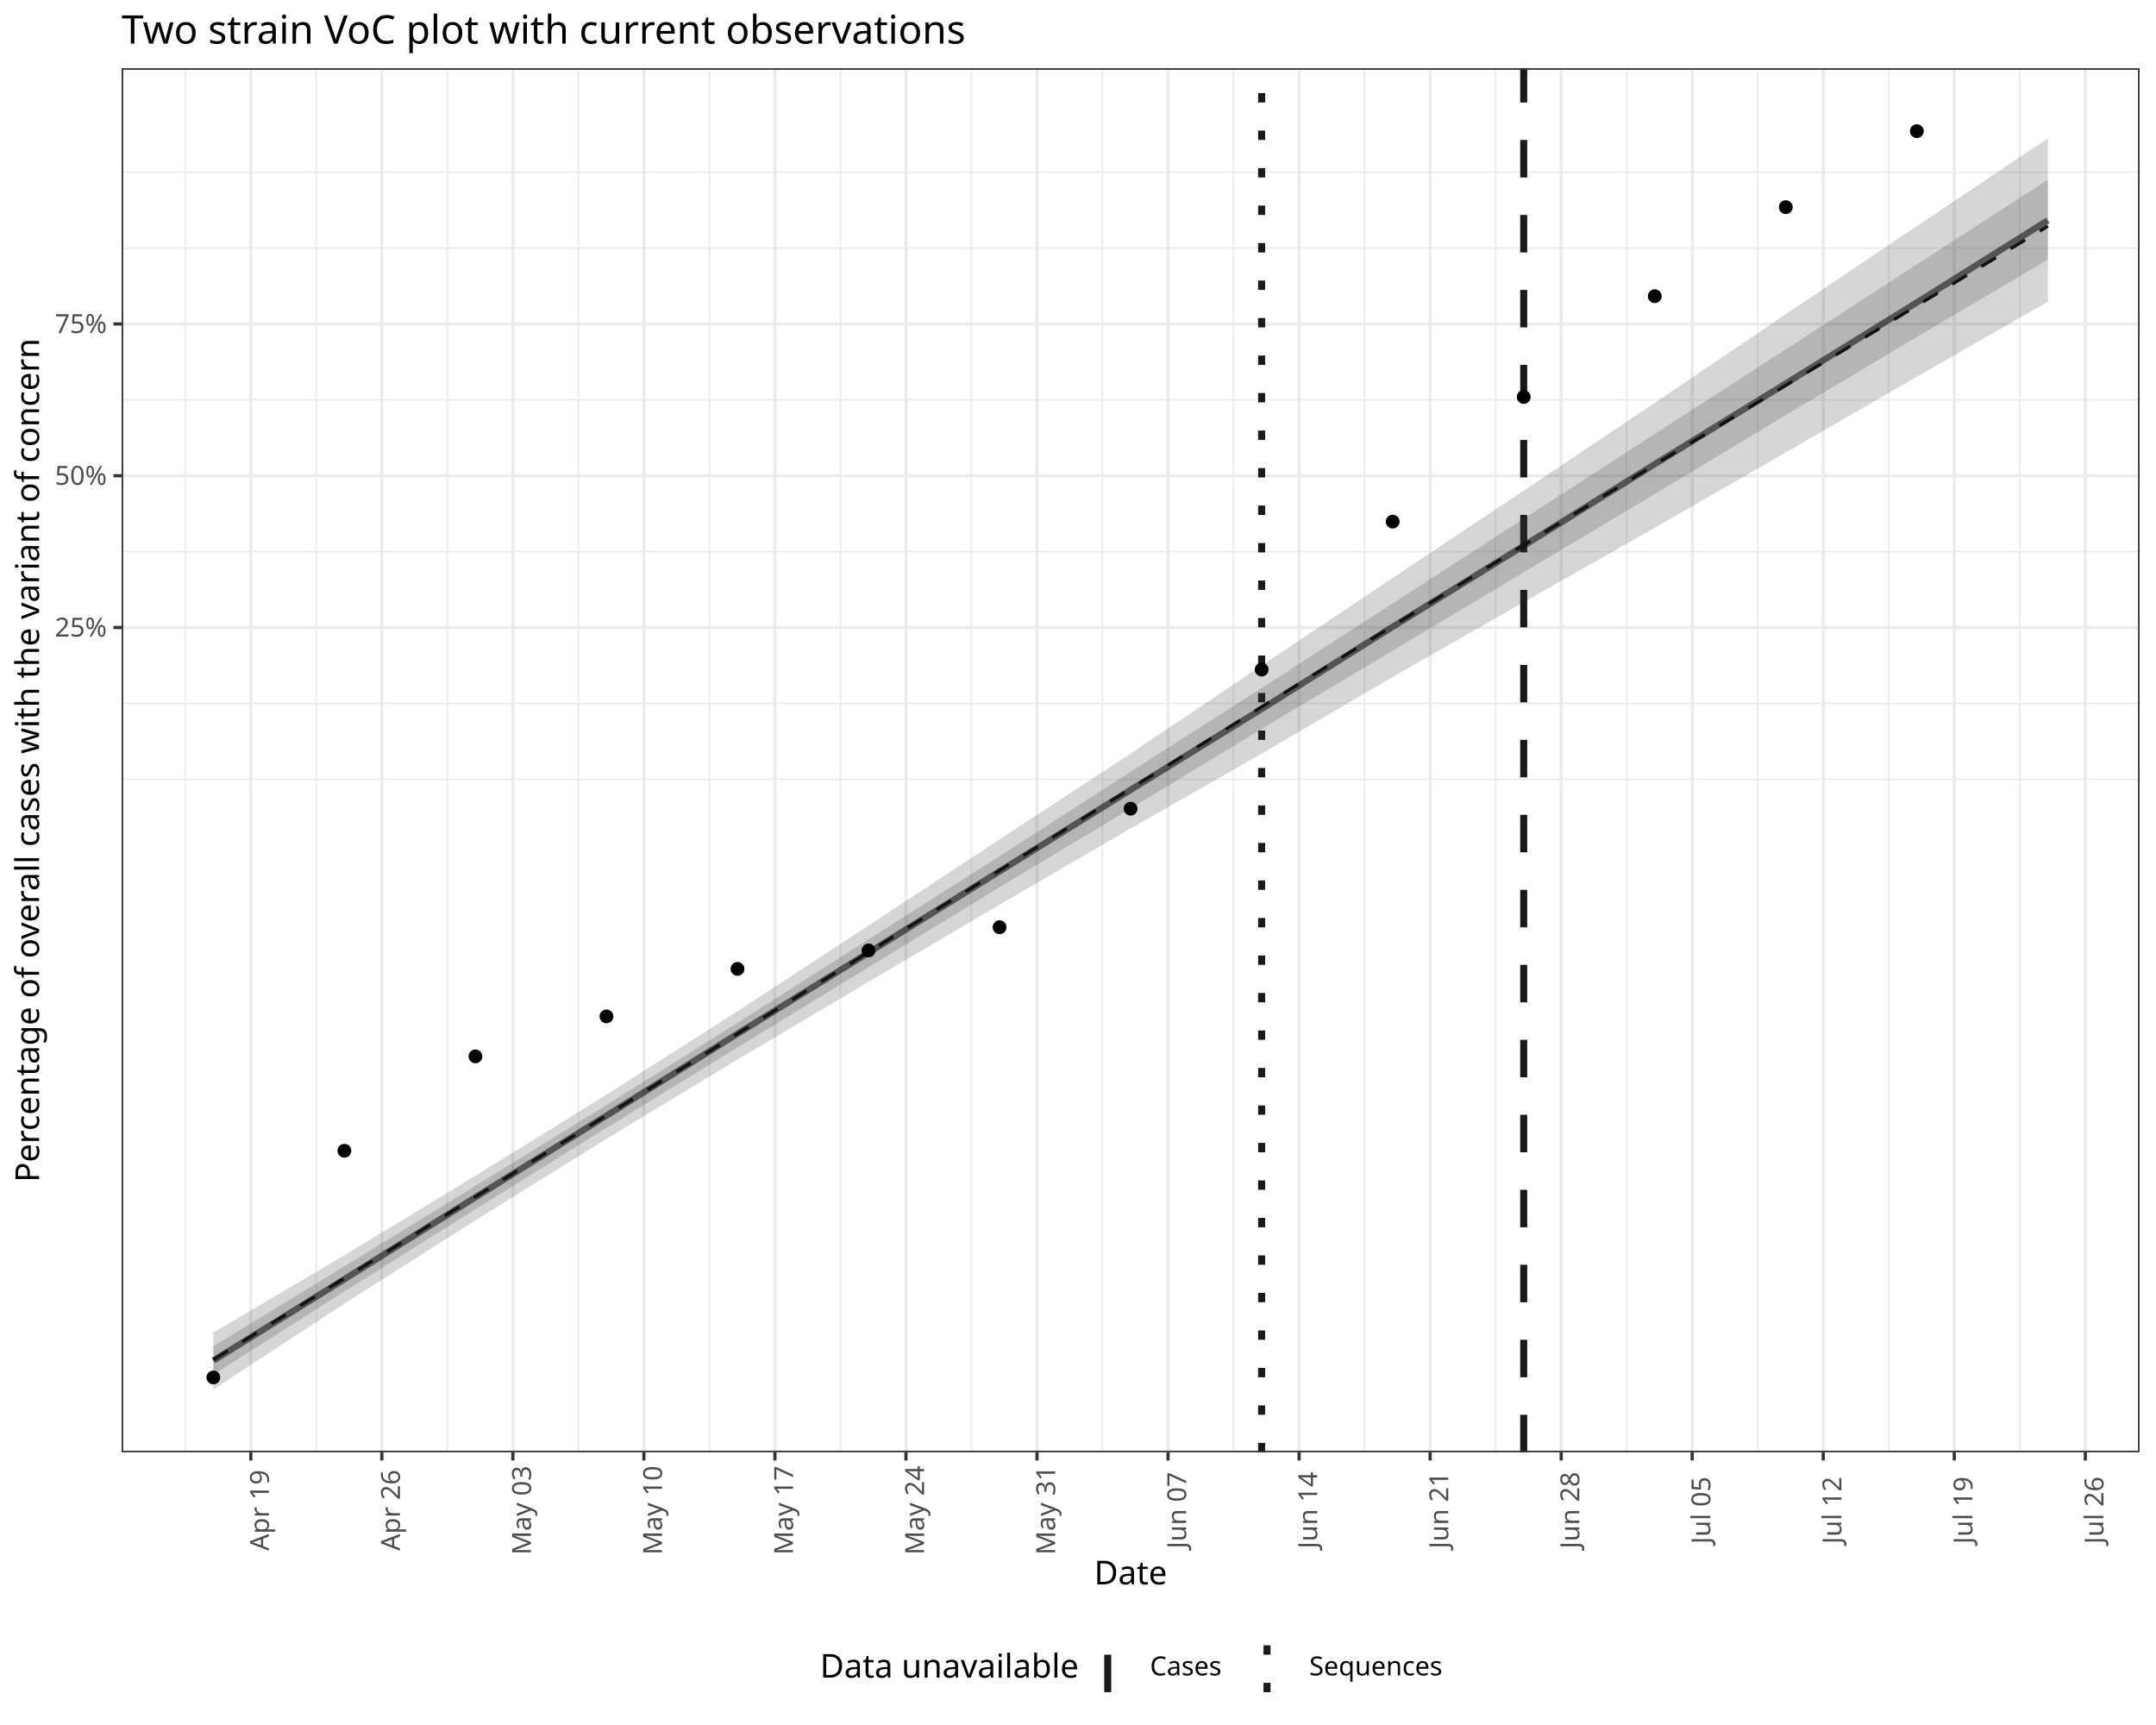
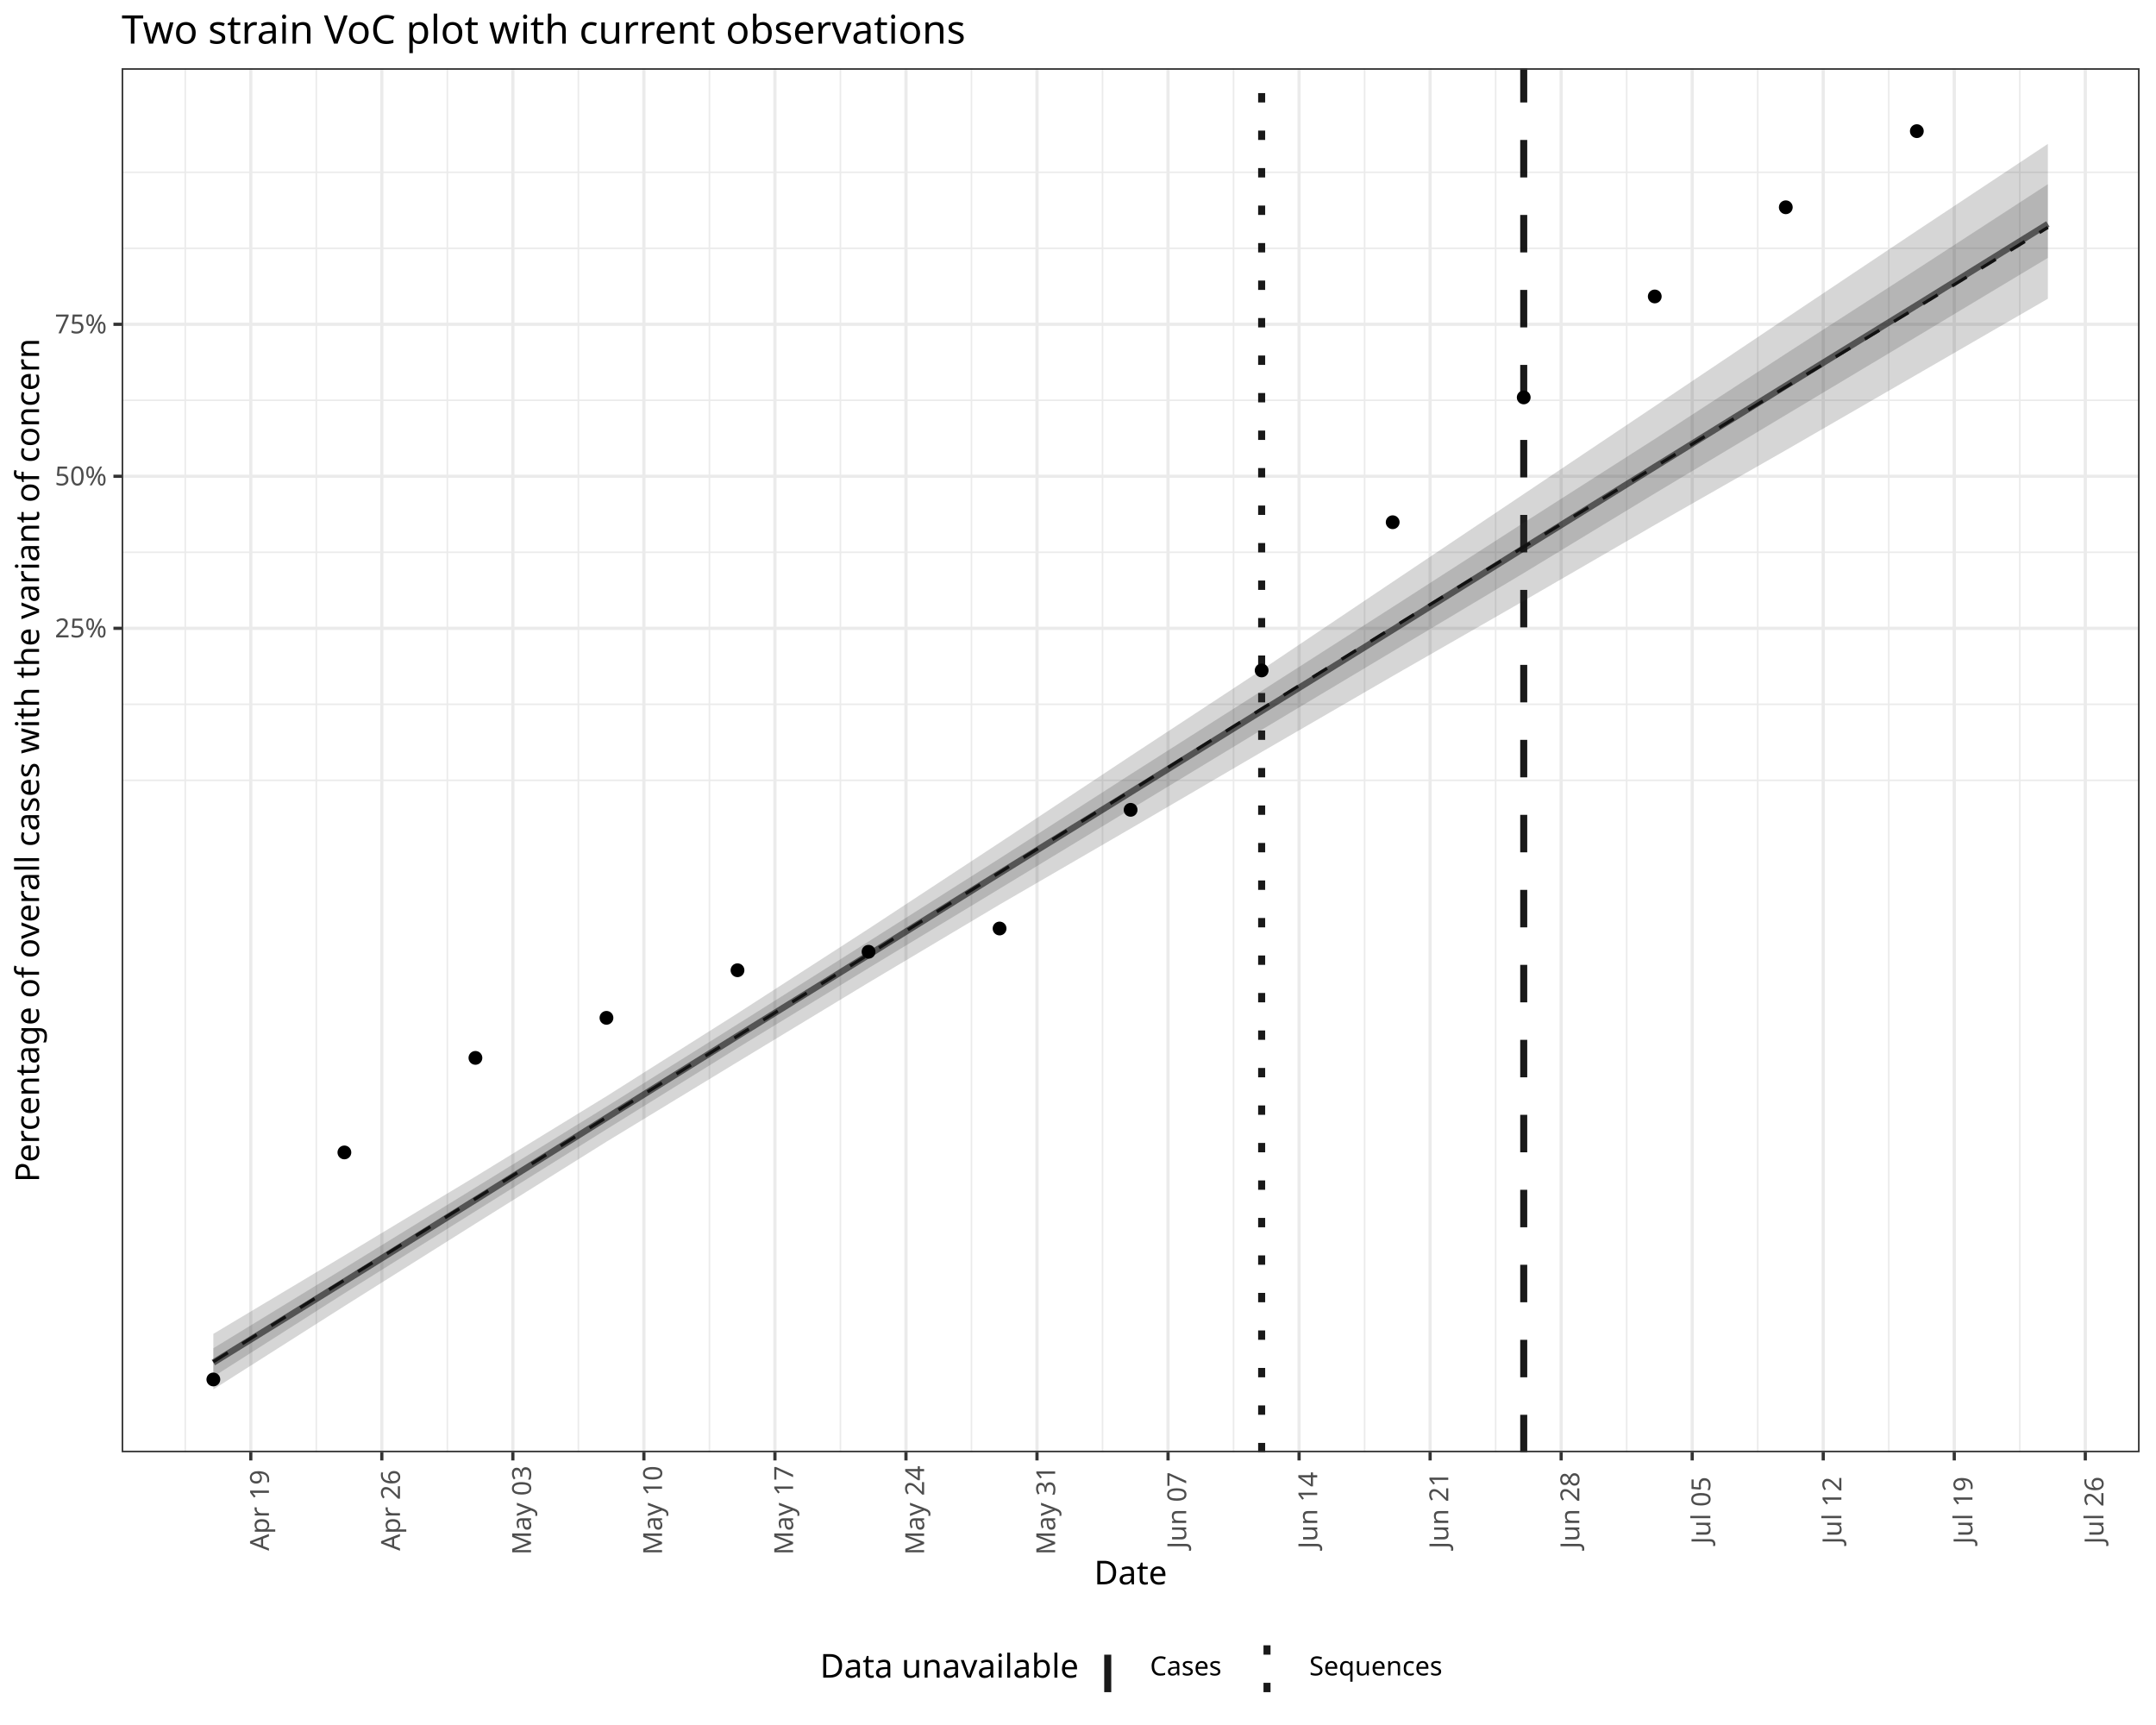
<svg xmlns="http://www.w3.org/2000/svg" class="svglite" data-engine-version="2.0" width="720.00pt" height="576.00pt" viewBox="0 0 720.00 576.00">
  <defs>
    <style type="text/css">
    .svglite line, .svglite polyline, .svglite polygon, .svglite path, .svglite rect, .svglite circle {
      fill: none;
      stroke: #000000;
      stroke-linecap: round;
      stroke-linejoin: round;
      stroke-miterlimit: 10.00;
    }
  </style>
  </defs>
  <rect width="100%" height="100%" style="stroke: none; fill: #FFFFFF;" />
  <defs>
    <clipPath id="cpMC4wMHw3MjAuMDB8MC4wMHw1NzYuMDA=">
      <rect x="0.00" y="0.00" width="720.00" height="576.00" />
    </clipPath>
  </defs>
  <g clip-path="url(#cpMC4wMHw3MjAuMDB8MC4wMHw1NzYuMDA=)">
    <rect x="0.00" y="0.00" width="720.00" height="576.00" style="stroke-width: 1.07; stroke: #FFFFFF; fill: #FFFFFF;" />
  </g>
  <defs>
    <clipPath id="cpNDAuNjJ8NzE0LjUyfDIyLjc4fDQ4NC45Mw==">
      <rect x="40.62" y="22.78" width="673.90" height="462.15" />
    </clipPath>
  </defs>
  <g clip-path="url(#cpNDAuNjJ8NzE0LjUyfDIyLjc4fDQ4NC45Mw==)">
    <rect x="40.62" y="22.78" width="673.90" height="462.15" style="stroke-width: 1.07; stroke: none; fill: #FFFFFF;" />
-     <polyline points="40.62,260.21 714.52,260.21 " style="stroke-width: 0.53; stroke: #EBEBEB; stroke-linecap: butt;" />
-     <polyline points="40.62,234.87 714.52,234.87 " style="stroke-width: 0.53; stroke: #EBEBEB; stroke-linecap: butt;" />
-     <polyline points="40.62,184.19 714.52,184.19 " style="stroke-width: 0.53; stroke: #EBEBEB; stroke-linecap: butt;" />
-     <polyline points="40.62,133.52 714.52,133.52 " style="stroke-width: 0.53; stroke: #EBEBEB; stroke-linecap: butt;" />
-     <polyline points="40.62,82.84 714.52,82.84 " style="stroke-width: 0.53; stroke: #EBEBEB; stroke-linecap: butt;" />
-     <polyline points="40.62,57.50 714.52,57.50 " style="stroke-width: 0.53; stroke: #EBEBEB; stroke-linecap: butt;" />
+     <polyline points="40.62,260.56 714.52,260.56 " style="stroke-width: 0.53; stroke: #EBEBEB; stroke-linecap: butt;" />
+     <polyline points="40.62,235.18 714.52,235.18 " style="stroke-width: 0.53; stroke: #EBEBEB; stroke-linecap: butt;" />
+     <polyline points="40.62,184.42 714.52,184.42 " style="stroke-width: 0.53; stroke: #EBEBEB; stroke-linecap: butt;" />
+     <polyline points="40.62,133.66 714.52,133.66 " style="stroke-width: 0.53; stroke: #EBEBEB; stroke-linecap: butt;" />
+     <polyline points="40.62,82.91 714.52,82.91 " style="stroke-width: 0.53; stroke: #EBEBEB; stroke-linecap: butt;" />
+     <polyline points="40.62,57.53 714.52,57.53 " style="stroke-width: 0.53; stroke: #EBEBEB; stroke-linecap: butt;" />
    <polyline points="61.87,484.93 61.87,22.78 " style="stroke-width: 0.53; stroke: #EBEBEB; stroke-linecap: butt;" />
    <polyline points="105.63,484.93 105.63,22.78 " style="stroke-width: 0.53; stroke: #EBEBEB; stroke-linecap: butt;" />
    <polyline points="149.39,484.93 149.39,22.78 " style="stroke-width: 0.53; stroke: #EBEBEB; stroke-linecap: butt;" />
    <polyline points="193.15,484.93 193.15,22.78 " style="stroke-width: 0.53; stroke: #EBEBEB; stroke-linecap: butt;" />
    <polyline points="236.91,484.93 236.91,22.78 " style="stroke-width: 0.53; stroke: #EBEBEB; stroke-linecap: butt;" />
    <polyline points="280.67,484.93 280.67,22.78 " style="stroke-width: 0.53; stroke: #EBEBEB; stroke-linecap: butt;" />
    <polyline points="324.43,484.93 324.43,22.78 " style="stroke-width: 0.53; stroke: #EBEBEB; stroke-linecap: butt;" />
    <polyline points="368.19,484.93 368.19,22.78 " style="stroke-width: 0.53; stroke: #EBEBEB; stroke-linecap: butt;" />
    <polyline points="411.95,484.93 411.95,22.78 " style="stroke-width: 0.53; stroke: #EBEBEB; stroke-linecap: butt;" />
    <polyline points="455.71,484.93 455.71,22.78 " style="stroke-width: 0.53; stroke: #EBEBEB; stroke-linecap: butt;" />
    <polyline points="499.47,484.93 499.47,22.78 " style="stroke-width: 0.53; stroke: #EBEBEB; stroke-linecap: butt;" />
    <polyline points="543.23,484.93 543.23,22.78 " style="stroke-width: 0.53; stroke: #EBEBEB; stroke-linecap: butt;" />
    <polyline points="586.99,484.93 586.99,22.78 " style="stroke-width: 0.53; stroke: #EBEBEB; stroke-linecap: butt;" />
    <polyline points="630.75,484.93 630.75,22.78 " style="stroke-width: 0.53; stroke: #EBEBEB; stroke-linecap: butt;" />
    <polyline points="674.51,484.93 674.51,22.78 " style="stroke-width: 0.53; stroke: #EBEBEB; stroke-linecap: butt;" />
-     <polyline points="40.62,209.53 714.52,209.53 " style="stroke-width: 1.07; stroke: #EBEBEB; stroke-linecap: butt;" />
-     <polyline points="40.62,158.86 714.52,158.86 " style="stroke-width: 1.07; stroke: #EBEBEB; stroke-linecap: butt;" />
-     <polyline points="40.62,108.18 714.52,108.18 " style="stroke-width: 1.07; stroke: #EBEBEB; stroke-linecap: butt;" />
+     <polyline points="40.62,209.80 714.52,209.80 " style="stroke-width: 1.07; stroke: #EBEBEB; stroke-linecap: butt;" />
+     <polyline points="40.62,159.04 714.52,159.04 " style="stroke-width: 1.07; stroke: #EBEBEB; stroke-linecap: butt;" />
+     <polyline points="40.62,108.29 714.52,108.29 " style="stroke-width: 1.07; stroke: #EBEBEB; stroke-linecap: butt;" />
    <polyline points="83.75,484.93 83.75,22.78 " style="stroke-width: 1.07; stroke: #EBEBEB; stroke-linecap: butt;" />
    <polyline points="127.51,484.93 127.51,22.78 " style="stroke-width: 1.07; stroke: #EBEBEB; stroke-linecap: butt;" />
    <polyline points="171.27,484.93 171.27,22.78 " style="stroke-width: 1.07; stroke: #EBEBEB; stroke-linecap: butt;" />
    <polyline points="215.03,484.93 215.03,22.78 " style="stroke-width: 1.07; stroke: #EBEBEB; stroke-linecap: butt;" />
    <polyline points="258.79,484.93 258.79,22.78 " style="stroke-width: 1.07; stroke: #EBEBEB; stroke-linecap: butt;" />
    <polyline points="302.55,484.93 302.55,22.78 " style="stroke-width: 1.07; stroke: #EBEBEB; stroke-linecap: butt;" />
    <polyline points="346.31,484.93 346.31,22.78 " style="stroke-width: 1.07; stroke: #EBEBEB; stroke-linecap: butt;" />
    <polyline points="390.07,484.93 390.07,22.78 " style="stroke-width: 1.07; stroke: #EBEBEB; stroke-linecap: butt;" />
    <polyline points="433.83,484.93 433.83,22.78 " style="stroke-width: 1.07; stroke: #EBEBEB; stroke-linecap: butt;" />
    <polyline points="477.59,484.93 477.59,22.78 " style="stroke-width: 1.07; stroke: #EBEBEB; stroke-linecap: butt;" />
    <polyline points="521.35,484.93 521.35,22.78 " style="stroke-width: 1.07; stroke: #EBEBEB; stroke-linecap: butt;" />
    <polyline points="565.11,484.93 565.11,22.78 " style="stroke-width: 1.07; stroke: #EBEBEB; stroke-linecap: butt;" />
    <polyline points="608.87,484.93 608.87,22.78 " style="stroke-width: 1.07; stroke: #EBEBEB; stroke-linecap: butt;" />
    <polyline points="652.63,484.93 652.63,22.78 " style="stroke-width: 1.07; stroke: #EBEBEB; stroke-linecap: butt;" />
    <polyline points="696.39,484.93 696.39,22.78 " style="stroke-width: 1.07; stroke: #EBEBEB; stroke-linecap: butt;" />
    <line x1="508.85" y1="484.93" x2="508.85" y2="22.78" style="stroke-width: 2.35; stroke: #000000; stroke-opacity: 0.90; stroke-dasharray: 12.52,12.52; stroke-linecap: butt;" />
    <line x1="421.33" y1="484.93" x2="421.33" y2="22.78" style="stroke-width: 2.35; stroke: #000000; stroke-opacity: 0.90; stroke-dasharray: 3.13,9.39; stroke-linecap: butt;" />
-     <polyline points="71.25,454.31 115.01,427.14 158.77,399.79 202.53,372.52 246.29,345.19 290.05,318.10 333.81,290.93 377.57,263.75 421.33,236.73 465.09,209.29 508.85,182.22 552.61,154.98 596.37,128.05 640.13,101.01 683.89,73.57 " style="stroke-width: 2.13; stroke: #000000; stroke-opacity: 0.60; stroke-linecap: butt;" />
-     <polyline points="71.25,454.03 115.01,426.83 158.77,399.62 202.53,372.47 246.29,345.19 290.05,317.94 333.81,290.66 377.57,263.37 421.33,236.03 465.09,209.04 508.85,182.02 552.61,155.16 596.37,128.67 640.13,102.07 683.89,75.50 " style="stroke-width: 1.07; stroke-dasharray: 5.69,5.69; stroke-linecap: butt;" />
-     <polygon points="71.25,444.96 115.01,419.14 158.77,392.59 202.53,365.53 246.29,337.67 290.05,309.06 333.81,280.27 377.57,251.64 421.33,222.23 465.09,192.99 508.85,163.84 552.61,134.50 596.37,104.92 640.13,75.50 683.89,46.20 683.89,100.74 640.13,125.77 596.37,151.09 552.61,176.22 508.85,201.06 465.09,226.04 421.33,251.64 377.57,276.63 333.81,302.08 290.05,327.84 246.29,353.79 202.53,380.28 158.77,407.49 115.01,435.29 71.25,463.93 " style="stroke-width: 0.00; stroke: none; fill: #333333; fill-opacity: 0.20;" />
-     <polyline points="71.25,444.96 115.01,419.14 158.77,392.59 202.53,365.53 246.29,337.67 290.05,309.06 333.81,280.27 377.57,251.64 421.33,222.23 465.09,192.99 508.85,163.84 552.61,134.50 596.37,104.92 640.13,75.50 683.89,46.20 " style="stroke-width: 0.43; stroke: none;" />
-     <polyline points="683.89,100.74 640.13,125.77 596.37,151.09 552.61,176.22 508.85,201.06 465.09,226.04 421.33,251.64 377.57,276.63 333.81,302.08 290.05,327.84 246.29,353.79 202.53,380.28 158.77,407.49 115.01,435.29 71.25,463.93 " style="stroke-width: 0.43; stroke: none;" />
-     <polygon points="71.25,449.53 115.01,422.83 158.77,395.97 202.53,368.99 246.29,341.53 290.05,313.66 333.81,285.86 377.57,257.70 421.33,229.74 465.09,201.51 508.85,173.18 552.61,144.91 596.37,116.65 640.13,88.28 683.89,60.01 683.89,86.69 640.13,112.51 596.37,138.61 552.61,164.95 508.85,191.10 465.09,217.24 421.33,243.36 377.57,269.97 333.81,296.25 290.05,322.98 246.29,349.74 202.53,376.61 158.77,403.77 115.01,431.21 71.25,459.02 " style="stroke-width: 0.00; stroke: none; fill: #333333; fill-opacity: 0.20;" />
-     <polyline points="71.25,449.53 115.01,422.83 158.77,395.97 202.53,368.99 246.29,341.53 290.05,313.66 333.81,285.86 377.57,257.70 421.33,229.74 465.09,201.51 508.85,173.18 552.61,144.91 596.37,116.65 640.13,88.28 683.89,60.01 " style="stroke-width: 1.07; stroke: none;" />
-     <polyline points="683.89,86.69 640.13,112.51 596.37,138.61 552.61,164.95 508.85,191.10 465.09,217.24 421.33,243.36 377.57,269.97 333.81,296.25 290.05,322.98 246.29,349.74 202.53,376.61 158.77,403.77 115.01,431.21 71.25,459.02 " style="stroke-width: 1.07; stroke: none;" />
-     <circle cx="71.25" cy="459.95" r="1.95" style="stroke-width: 0.71; fill: #000000;" />
-     <circle cx="115.01" cy="384.26" r="1.95" style="stroke-width: 0.71; fill: #000000;" />
-     <circle cx="158.77" cy="352.74" r="1.95" style="stroke-width: 0.71; fill: #000000;" />
-     <circle cx="202.53" cy="339.39" r="1.95" style="stroke-width: 0.71; fill: #000000;" />
-     <circle cx="246.29" cy="323.53" r="1.95" style="stroke-width: 0.71; fill: #000000;" />
-     <circle cx="290.05" cy="317.37" r="1.95" style="stroke-width: 0.71; fill: #000000;" />
-     <circle cx="333.81" cy="309.61" r="1.95" style="stroke-width: 0.71; fill: #000000;" />
-     <circle cx="377.57" cy="270.04" r="1.95" style="stroke-width: 0.71; fill: #000000;" />
-     <circle cx="421.33" cy="223.58" r="1.95" style="stroke-width: 0.71; fill: #000000;" />
-     <circle cx="465.09" cy="174.17" r="1.95" style="stroke-width: 0.71; fill: #000000;" />
-     <circle cx="508.85" cy="132.55" r="1.95" style="stroke-width: 0.71; fill: #000000;" />
-     <circle cx="552.61" cy="98.90" r="1.95" style="stroke-width: 0.71; fill: #000000;" />
-     <circle cx="596.37" cy="69.17" r="1.95" style="stroke-width: 0.71; fill: #000000;" />
+     <polyline points="71.25,454.98 115.01,427.92 158.77,400.64 202.53,373.25 246.29,345.95 290.05,318.86 333.81,291.60 377.57,264.54 421.33,237.40 465.09,210.30 508.85,183.04 552.61,155.90 596.37,128.81 640.13,101.90 683.89,74.79 " style="stroke-width: 2.13; stroke: #000000; stroke-opacity: 0.60; stroke-linecap: butt;" />
+     <polyline points="71.25,454.70 115.01,427.45 158.77,400.29 202.53,373.11 246.29,345.95 290.05,318.70 333.81,291.33 377.57,264.11 421.33,236.70 465.09,209.56 508.85,182.64 552.61,155.90 596.37,129.22 640.13,102.69 683.89,75.94 " style="stroke-width: 1.07; stroke-dasharray: 5.69,5.69; stroke-linecap: butt;" />
+     <polygon points="71.25,445.39 115.01,419.23 158.77,392.87 202.53,366.05 246.29,338.38 290.05,310.14 333.81,281.39 377.57,252.42 421.33,223.67 465.09,194.29 508.85,164.97 552.61,135.64 596.37,106.29 640.13,77.06 683.89,48.05 683.89,99.76 640.13,125.06 596.37,150.33 552.61,175.29 508.85,200.64 465.09,225.74 421.33,251.10 377.57,276.67 333.81,302.05 290.05,328.12 246.29,354.62 202.53,381.23 158.77,408.60 115.01,436.12 71.25,463.93 " style="stroke-width: 0.00; stroke: none; fill: #333333; fill-opacity: 0.20;" />
+     <polyline points="71.25,445.39 115.01,419.23 158.77,392.87 202.53,366.05 246.29,338.38 290.05,310.14 333.81,281.39 377.57,252.42 421.33,223.67 465.09,194.29 508.85,164.97 552.61,135.64 596.37,106.29 640.13,77.06 683.89,48.05 " style="stroke-width: 0.43; stroke: none;" />
+     <polyline points="683.89,99.76 640.13,125.06 596.37,150.33 552.61,175.29 508.85,200.64 465.09,225.74 421.33,251.10 377.57,276.67 333.81,302.05 290.05,328.12 246.29,354.62 202.53,381.23 158.77,408.60 115.01,436.12 71.25,463.93 " style="stroke-width: 0.43; stroke: none;" />
+     <polygon points="71.25,450.19 115.01,423.45 158.77,396.55 202.53,369.52 246.29,342.02 290.05,314.38 333.81,286.66 377.57,258.54 421.33,230.68 465.09,202.68 508.85,174.53 552.61,146.59 596.37,118.12 640.13,89.92 683.89,61.50 683.89,86.11 640.13,112.38 596.37,138.57 552.61,164.78 508.85,191.35 465.09,217.52 421.33,243.69 377.57,270.21 333.81,296.76 290.05,323.27 246.29,349.94 202.53,377.10 158.77,404.45 115.01,431.84 71.25,459.70 " style="stroke-width: 0.00; stroke: none; fill: #333333; fill-opacity: 0.20;" />
+     <polyline points="71.25,450.19 115.01,423.45 158.77,396.55 202.53,369.52 246.29,342.02 290.05,314.38 333.81,286.66 377.57,258.54 421.33,230.68 465.09,202.68 508.85,174.53 552.61,146.59 596.37,118.12 640.13,89.92 683.89,61.50 " style="stroke-width: 1.07; stroke: none;" />
+     <polyline points="683.89,86.11 640.13,112.38 596.37,138.57 552.61,164.78 508.85,191.35 465.09,217.52 421.33,243.69 377.57,270.21 333.81,296.76 290.05,323.27 246.29,349.94 202.53,377.10 158.77,404.45 115.01,431.84 71.25,459.70 " style="stroke-width: 1.07; stroke: none;" />
+     <circle cx="71.25" cy="460.62" r="1.95" style="stroke-width: 0.71; fill: #000000;" />
+     <circle cx="115.01" cy="384.81" r="1.95" style="stroke-width: 0.71; fill: #000000;" />
+     <circle cx="158.77" cy="353.24" r="1.95" style="stroke-width: 0.71; fill: #000000;" />
+     <circle cx="202.53" cy="339.87" r="1.95" style="stroke-width: 0.71; fill: #000000;" />
+     <circle cx="246.29" cy="323.98" r="1.95" style="stroke-width: 0.71; fill: #000000;" />
+     <circle cx="290.05" cy="317.81" r="1.95" style="stroke-width: 0.71; fill: #000000;" />
+     <circle cx="333.81" cy="310.04" r="1.95" style="stroke-width: 0.71; fill: #000000;" />
+     <circle cx="377.57" cy="270.41" r="1.95" style="stroke-width: 0.71; fill: #000000;" />
+     <circle cx="421.33" cy="223.87" r="1.95" style="stroke-width: 0.71; fill: #000000;" />
+     <circle cx="465.09" cy="174.38" r="1.95" style="stroke-width: 0.71; fill: #000000;" />
+     <circle cx="508.85" cy="132.70" r="1.95" style="stroke-width: 0.71; fill: #000000;" />
+     <circle cx="552.61" cy="98.99" r="1.95" style="stroke-width: 0.71; fill: #000000;" />
+     <circle cx="596.37" cy="69.21" r="1.95" style="stroke-width: 0.71; fill: #000000;" />
    <circle cx="640.13" cy="43.79" r="1.95" style="stroke-width: 0.71; fill: #000000;" />
    <rect x="40.62" y="22.78" width="673.90" height="462.15" style="stroke-width: 1.07; stroke: #333333;" />
  </g>
  <g clip-path="url(#cpMC4wMHw3MjAuMDB8MC4wMHw1NzYuMDA=)">
-     <text x="35.69" y="212.56" text-anchor="end" style="font-size: 8.80px; fill: #4D4D4D; font-family: sans;" textLength="17.61px" lengthAdjust="spacingAndGlyphs">25%</text>
-     <text x="35.69" y="161.88" text-anchor="end" style="font-size: 8.80px; fill: #4D4D4D; font-family: sans;" textLength="17.61px" lengthAdjust="spacingAndGlyphs">50%</text>
-     <text x="35.69" y="111.21" text-anchor="end" style="font-size: 8.80px; fill: #4D4D4D; font-family: sans;" textLength="17.61px" lengthAdjust="spacingAndGlyphs">75%</text>
-     <polyline points="37.88,209.53 40.62,209.53 " style="stroke-width: 1.07; stroke: #333333; stroke-linecap: butt;" />
-     <polyline points="37.88,158.86 40.62,158.86 " style="stroke-width: 1.07; stroke: #333333; stroke-linecap: butt;" />
-     <polyline points="37.88,108.18 40.62,108.18 " style="stroke-width: 1.07; stroke: #333333; stroke-linecap: butt;" />
+     <text x="35.69" y="212.83" text-anchor="end" style="font-size: 8.80px; fill: #4D4D4D; font-family: sans;" textLength="17.61px" lengthAdjust="spacingAndGlyphs">25%</text>
+     <text x="35.69" y="162.07" text-anchor="end" style="font-size: 8.80px; fill: #4D4D4D; font-family: sans;" textLength="17.61px" lengthAdjust="spacingAndGlyphs">50%</text>
+     <text x="35.69" y="111.31" text-anchor="end" style="font-size: 8.80px; fill: #4D4D4D; font-family: sans;" textLength="17.61px" lengthAdjust="spacingAndGlyphs">75%</text>
+     <polyline points="37.88,209.80 40.62,209.80 " style="stroke-width: 1.07; stroke: #333333; stroke-linecap: butt;" />
+     <polyline points="37.88,159.04 40.62,159.04 " style="stroke-width: 1.07; stroke: #333333; stroke-linecap: butt;" />
+     <polyline points="37.88,108.29 40.62,108.29 " style="stroke-width: 1.07; stroke: #333333; stroke-linecap: butt;" />
    <polyline points="83.75,487.67 83.75,484.93 " style="stroke-width: 1.07; stroke: #333333; stroke-linecap: butt;" />
    <polyline points="127.51,487.67 127.51,484.93 " style="stroke-width: 1.07; stroke: #333333; stroke-linecap: butt;" />
    <polyline points="171.27,487.67 171.27,484.93 " style="stroke-width: 1.07; stroke: #333333; stroke-linecap: butt;" />
    <polyline points="215.03,487.67 215.03,484.93 " style="stroke-width: 1.07; stroke: #333333; stroke-linecap: butt;" />
    <polyline points="258.79,487.67 258.79,484.93 " style="stroke-width: 1.07; stroke: #333333; stroke-linecap: butt;" />
    <polyline points="302.55,487.67 302.55,484.93 " style="stroke-width: 1.07; stroke: #333333; stroke-linecap: butt;" />
    <polyline points="346.31,487.67 346.31,484.93 " style="stroke-width: 1.07; stroke: #333333; stroke-linecap: butt;" />
    <polyline points="390.07,487.67 390.07,484.93 " style="stroke-width: 1.07; stroke: #333333; stroke-linecap: butt;" />
    <polyline points="433.83,487.67 433.83,484.93 " style="stroke-width: 1.07; stroke: #333333; stroke-linecap: butt;" />
    <polyline points="477.59,487.67 477.59,484.93 " style="stroke-width: 1.07; stroke: #333333; stroke-linecap: butt;" />
    <polyline points="521.35,487.67 521.35,484.93 " style="stroke-width: 1.07; stroke: #333333; stroke-linecap: butt;" />
    <polyline points="565.11,487.67 565.11,484.93 " style="stroke-width: 1.07; stroke: #333333; stroke-linecap: butt;" />
    <polyline points="608.87,487.67 608.87,484.93 " style="stroke-width: 1.07; stroke: #333333; stroke-linecap: butt;" />
    <polyline points="652.63,487.67 652.63,484.93 " style="stroke-width: 1.07; stroke: #333333; stroke-linecap: butt;" />
    <polyline points="696.39,487.67 696.39,484.93 " style="stroke-width: 1.07; stroke: #333333; stroke-linecap: butt;" />
    <text transform="translate(89.81,504.30) rotate(-90)" text-anchor="middle" style="font-size: 8.80px; fill: #4D4D4D; font-family: sans;" textLength="25.93px" lengthAdjust="spacingAndGlyphs">Apr 19</text>
    <text transform="translate(133.57,504.30) rotate(-90)" text-anchor="middle" style="font-size: 8.80px; fill: #4D4D4D; font-family: sans;" textLength="25.93px" lengthAdjust="spacingAndGlyphs">Apr 26</text>
    <text transform="translate(177.33,504.30) rotate(-90)" text-anchor="middle" style="font-size: 8.80px; fill: #4D4D4D; font-family: sans;" textLength="28.87px" lengthAdjust="spacingAndGlyphs">May 03</text>
    <text transform="translate(221.09,504.30) rotate(-90)" text-anchor="middle" style="font-size: 8.80px; fill: #4D4D4D; font-family: sans;" textLength="28.87px" lengthAdjust="spacingAndGlyphs">May 10</text>
    <text transform="translate(264.85,504.30) rotate(-90)" text-anchor="middle" style="font-size: 8.80px; fill: #4D4D4D; font-family: sans;" textLength="28.87px" lengthAdjust="spacingAndGlyphs">May 17</text>
    <text transform="translate(308.61,504.30) rotate(-90)" text-anchor="middle" style="font-size: 8.80px; fill: #4D4D4D; font-family: sans;" textLength="28.87px" lengthAdjust="spacingAndGlyphs">May 24</text>
    <text transform="translate(352.37,504.30) rotate(-90)" text-anchor="middle" style="font-size: 8.80px; fill: #4D4D4D; font-family: sans;" textLength="28.87px" lengthAdjust="spacingAndGlyphs">May 31</text>
    <text transform="translate(396.13,504.30) rotate(-90)" text-anchor="middle" style="font-size: 8.80px; fill: #4D4D4D; font-family: sans;" textLength="26.43px" lengthAdjust="spacingAndGlyphs">Jun 07</text>
    <text transform="translate(439.89,504.30) rotate(-90)" text-anchor="middle" style="font-size: 8.80px; fill: #4D4D4D; font-family: sans;" textLength="26.43px" lengthAdjust="spacingAndGlyphs">Jun 14</text>
    <text transform="translate(483.65,504.30) rotate(-90)" text-anchor="middle" style="font-size: 8.80px; fill: #4D4D4D; font-family: sans;" textLength="26.43px" lengthAdjust="spacingAndGlyphs">Jun 21</text>
    <text transform="translate(527.41,504.30) rotate(-90)" text-anchor="middle" style="font-size: 8.80px; fill: #4D4D4D; font-family: sans;" textLength="26.43px" lengthAdjust="spacingAndGlyphs">Jun 28</text>
    <text transform="translate(571.17,504.30) rotate(-90)" text-anchor="middle" style="font-size: 8.80px; fill: #4D4D4D; font-family: sans;" textLength="23.49px" lengthAdjust="spacingAndGlyphs">Jul 05</text>
    <text transform="translate(614.93,504.30) rotate(-90)" text-anchor="middle" style="font-size: 8.80px; fill: #4D4D4D; font-family: sans;" textLength="23.49px" lengthAdjust="spacingAndGlyphs">Jul 12</text>
    <text transform="translate(658.69,504.30) rotate(-90)" text-anchor="middle" style="font-size: 8.80px; fill: #4D4D4D; font-family: sans;" textLength="23.49px" lengthAdjust="spacingAndGlyphs">Jul 19</text>
    <text transform="translate(702.45,504.30) rotate(-90)" text-anchor="middle" style="font-size: 8.80px; fill: #4D4D4D; font-family: sans;" textLength="23.49px" lengthAdjust="spacingAndGlyphs">Jul 26</text>
    <text x="377.57" y="529.04" text-anchor="middle" style="font-size: 11.00px; font-family: sans;" textLength="23.24px" lengthAdjust="spacingAndGlyphs">Date</text>
    <text transform="translate(13.05,253.86) rotate(-90)" text-anchor="middle" style="font-size: 11.00px; font-family: sans;" textLength="267.24px" lengthAdjust="spacingAndGlyphs">Percentage of overall cases with the variant of concern</text>
    <rect x="268.38" y="542.28" width="218.39" height="28.24" style="stroke-width: 1.07; stroke: none; fill: #FFFFFF;" />
    <text x="273.86" y="560.19" style="font-size: 11.00px; font-family: sans;" textLength="81.95px" lengthAdjust="spacingAndGlyphs">Data unavailable</text>
    <rect x="361.29" y="547.76" width="17.28" height="17.28" style="stroke-width: 1.07; stroke: none; fill: #FFFFFF;" />
    <line x1="369.93" y1="565.04" x2="369.93" y2="547.76" style="stroke-width: 2.35; stroke: #000000; stroke-opacity: 0.90; stroke-dasharray: 12.52,12.52; stroke-linecap: butt;" />
    <rect x="414.48" y="547.76" width="17.28" height="17.28" style="stroke-width: 1.07; stroke: none; fill: #FFFFFF;" />
    <line x1="423.12" y1="565.04" x2="423.12" y2="547.76" style="stroke-width: 2.35; stroke: #000000; stroke-opacity: 0.90; stroke-dasharray: 3.13,9.39; stroke-linecap: butt;" />
    <text x="384.05" y="559.43" style="font-size: 8.80px; font-family: sans;" textLength="24.95px" lengthAdjust="spacingAndGlyphs">Cases</text>
    <text x="437.24" y="559.43" style="font-size: 8.80px; font-family: sans;" textLength="44.05px" lengthAdjust="spacingAndGlyphs">Sequences</text>
    <text x="40.62" y="14.56" style="font-size: 13.20px; font-family: sans;" textLength="265.61px" lengthAdjust="spacingAndGlyphs">Two strain VoC plot with current observations</text>
  </g>
</svg>
